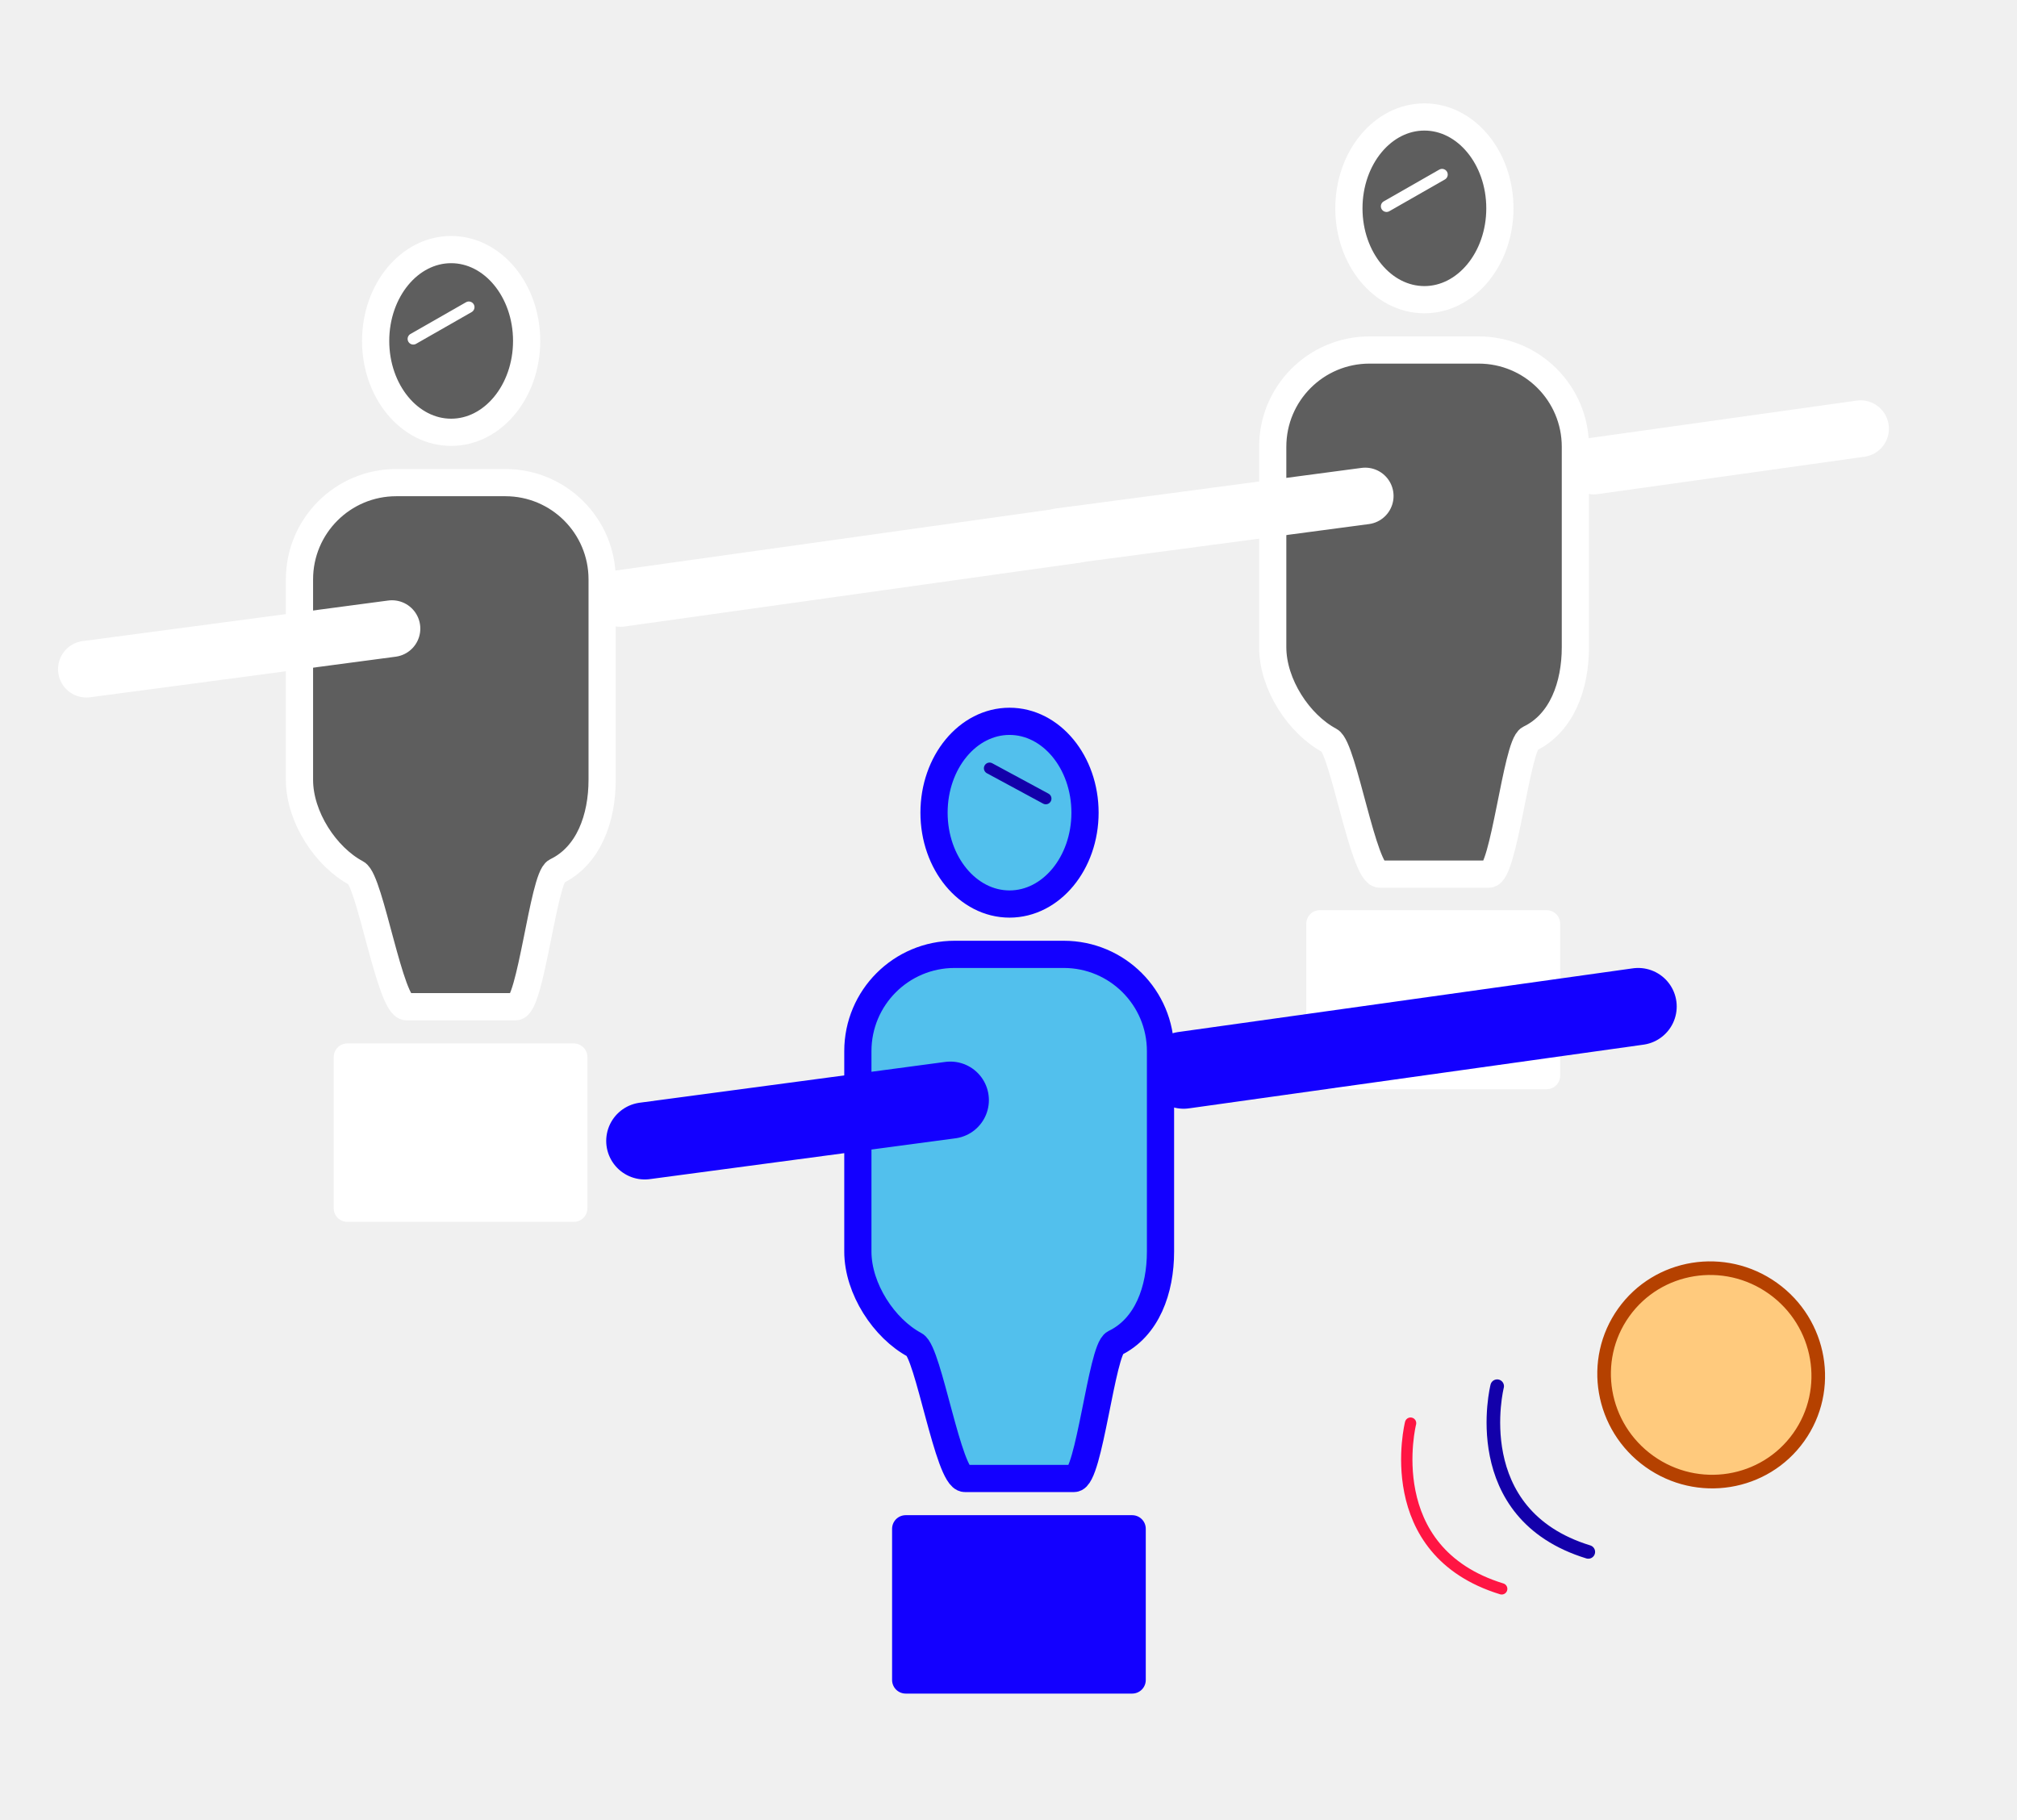
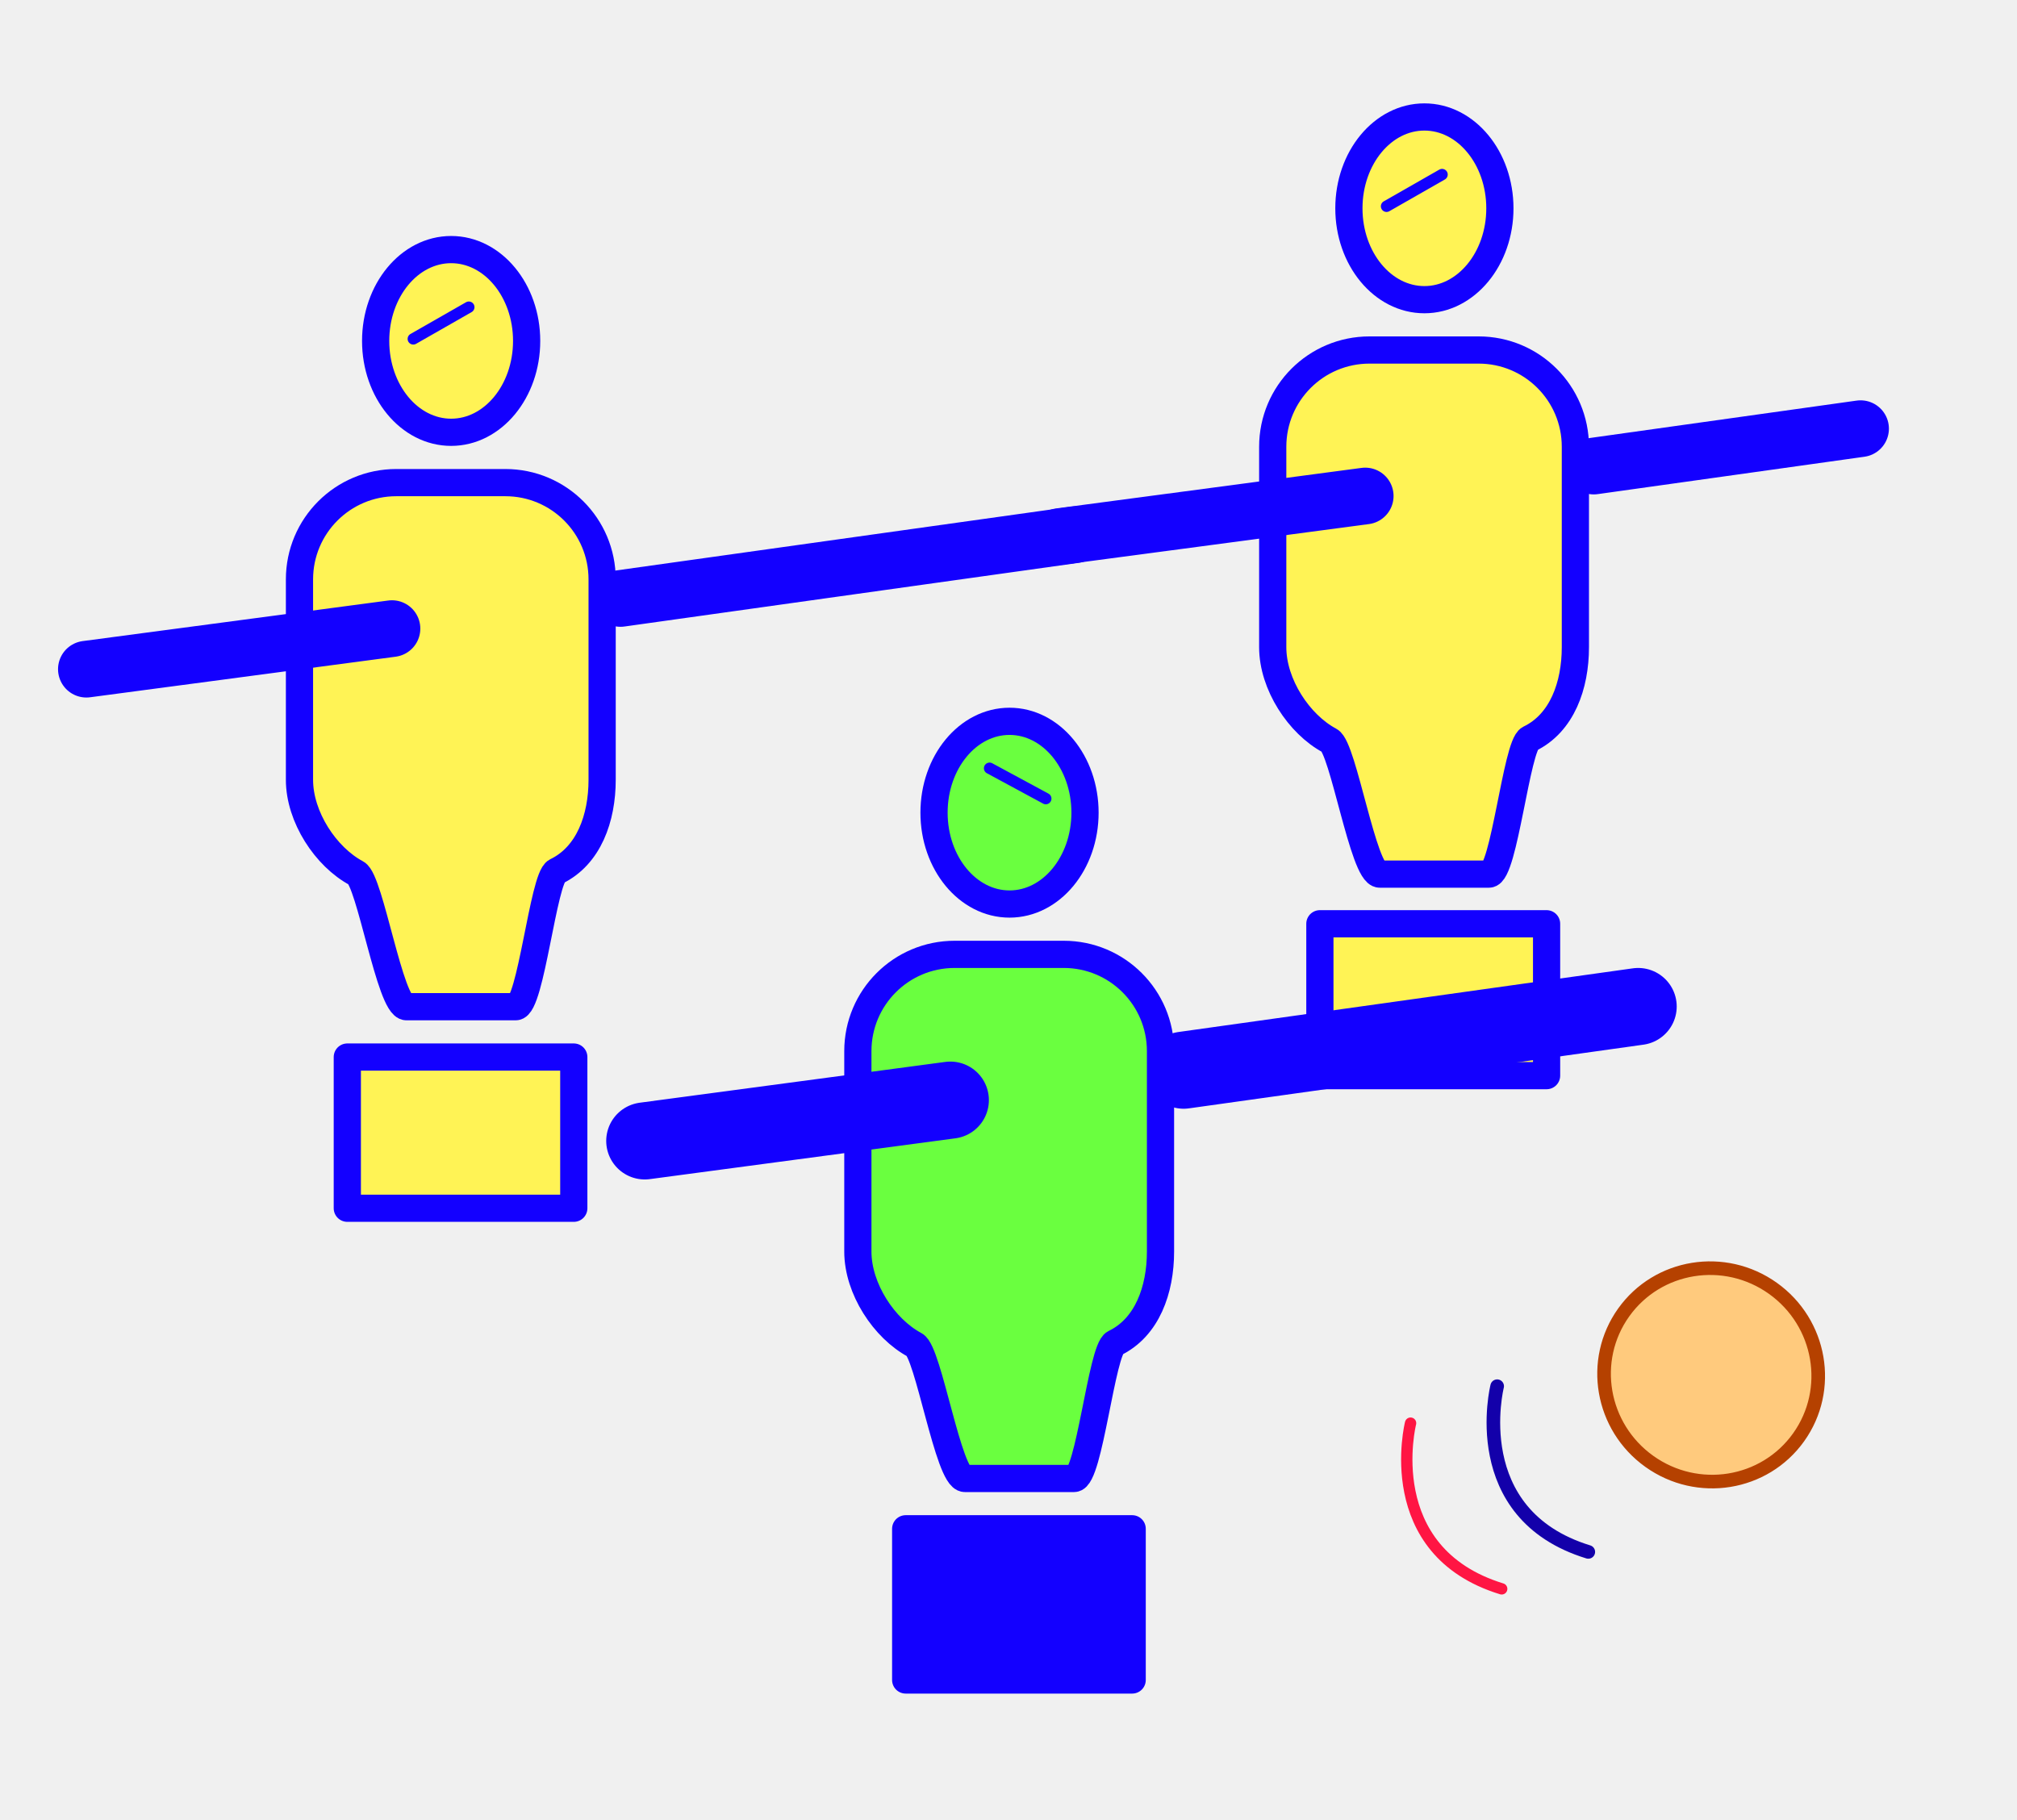
<svg xmlns="http://www.w3.org/2000/svg" version="1.1" id="Layer_1" x="0px" y="0px" viewBox="0 0 889.7 802.8" style="enable-background:new 0 0 889.7 802.8;" xml:space="preserve">
  <style type="text/css">
- 	.st0{fill:#5E5E5E;stroke:#FFFFFF;stroke-width:25;stroke-linecap:round;stroke-linejoin:round;stroke-miterlimit:10;}
- 	.st1{fill:#FFFFFF;stroke:#FFFFFF;stroke-width:12;stroke-linecap:round;stroke-linejoin:round;stroke-miterlimit:10;}
+ 	.st0{fill:#FFF355;stroke:#1300FF;stroke-width:25;stroke-linecap:round;stroke-linejoin:round;stroke-miterlimit:10;}
+ 	.st1{fill:#FFF355;stroke:#1300FF;stroke-width:12;stroke-linecap:round;stroke-linejoin:round;stroke-miterlimit:10;}
	.st2{fill:none;stroke:#1300FF;stroke-width:34;stroke-linecap:round;stroke-linejoin:round;stroke-miterlimit:10;}
- 	.st3{fill:#52C0ED;stroke:#1300FF;stroke-width:12;stroke-linecap:round;stroke-linejoin:round;stroke-miterlimit:10;}
+ 	.st3{fill:#6AFF3F;stroke:#1300FF;stroke-width:12;stroke-linecap:round;stroke-linejoin:round;stroke-miterlimit:10;}
	.st4{fill:#1300FF;stroke:#1300FF;stroke-width:12;stroke-linecap:round;stroke-linejoin:round;stroke-miterlimit:10;}
- 	.st5{fill:none;stroke:#1300AA;stroke-width:5;stroke-linecap:round;stroke-miterlimit:10;}
- 	.st6{fill:#5E5E5E;stroke:#FFFFFF;stroke-width:12;stroke-linecap:round;stroke-linejoin:round;stroke-miterlimit:10;}
- 	.st7{fill:#5E5E5E;stroke:#FFFFFF;stroke-width:5;stroke-linecap:round;stroke-miterlimit:10;}
- 	.st8{fill:none;stroke:#FFFFFF;stroke-width:25;stroke-linecap:round;stroke-linejoin:round;stroke-miterlimit:10;}
+ 	.st5{fill:#6AFF3F;stroke:#1300FF;stroke-width:5;stroke-linecap:round;stroke-miterlimit:10;}
+ 	.st6{fill:#6AFF3F;stroke:#1300FF;stroke-width:34;stroke-linecap:round;stroke-linejoin:round;stroke-miterlimit:10;}
+ 	.st7{fill:#FFF355;stroke:#1300FF;stroke-width:5;stroke-linecap:round;stroke-miterlimit:10;}
+ 	.st8{fill:#FFFFFF;stroke:#1300FF;stroke-width:25;stroke-linecap:round;stroke-linejoin:round;stroke-miterlimit:10;}
	.st9{fill:#FFCA7D;stroke:#B54100;stroke-width:6;stroke-miterlimit:10;}
	.st10{fill:none;stroke:#1300AA;stroke-width:6;stroke-linecap:round;stroke-miterlimit:10;}
	.st11{fill:none;stroke:#FF1543;stroke-width:5;stroke-linecap:round;stroke-miterlimit:10;}
</style>
  <line class="st0" x1="273.7" y1="264" x2="474.2" y2="235.9" />
  <rect x="582.2" y="407.5" class="st1" width="100" height="67" />
  <line class="st2" x1="522.1" y1="472.1" x2="722.6" y2="444" />
  <line class="st0" x1="703" y1="205.6" x2="820.7" y2="189.1" />
  <ellipse class="st3" cx="445.3" cy="358.5" rx="33.3" ry="40.3" />
  <path class="st3" d="M473.8,652.2h-48.2c-7.2,0-16.1-55.8-22.1-58.9c-13.5-7.2-25.1-24.8-25.1-41.2v-88.4  c0-23.6,19.1-42.7,42.7-42.7h48.1c23.6,0,42.7,19.1,42.7,42.7v88.4c0,16.9-5.9,33.5-20.2,40.4C486,595.3,480.4,652.2,473.8,652.2z" />
  <rect x="399.5" y="674.4" class="st4" width="99.9" height="66.7" />
  <line class="st5" x1="436.5" y1="338.9" x2="461.3" y2="352.3" />
-   <line class="st2" x1="284.4" y1="503.3" x2="419.2" y2="485.3" />
-   <ellipse class="st6" cx="199" cy="150.4" rx="33.3" ry="40.3" />
-   <path class="st6" d="M227.5,444.1h-48.2c-7.2,0-16.1-55.8-22.1-58.9c-13.5-7.2-25.1-24.8-25.1-41.2v-88.4  c0-23.6,19.1-42.7,42.7-42.7h48.1c23.6,0,42.7,19.1,42.7,42.7V344c0,16.9-5.9,33.5-20.2,40.4C239.7,387.2,234.1,444.1,227.5,444.1z" />
+   <line class="st6" x1="284.4" y1="503.3" x2="419.2" y2="485.3" />
+   <ellipse class="st1" cx="199" cy="150.4" rx="33.3" ry="40.3" />
+   <path class="st1" d="M227.5,444.1h-48.2c-7.2,0-16.1-55.8-22.1-58.9c-13.5-7.2-25.1-24.8-25.1-41.2v-88.4  c0-23.6,19.1-42.7,42.7-42.7h48.1c23.6,0,42.7,19.1,42.7,42.7V344c0,16.9-5.9,33.5-20.2,40.4C239.7,387.2,234.1,444.1,227.5,444.1z" />
  <rect x="153.2" y="466.3" class="st1" width="99.9" height="66.7" />
  <line class="st7" x1="182.3" y1="149.5" x2="206.8" y2="135.5" />
  <line class="st8" x1="38.1" y1="295.2" x2="172.9" y2="277.3" />
-   <ellipse class="st6" cx="628.3" cy="91.9" rx="33.3" ry="40.3" />
-   <path class="st6" d="M656.8,385.6h-48.2c-7.2,0-16.1-55.8-22.1-58.9c-13.5-7.2-25.1-24.8-25.1-41.2v-88.4  c0-23.6,19.1-42.7,42.7-42.7h48.1c23.6,0,42.7,19.1,42.7,42.7v88.4c0,16.9-5.9,33.5-20.2,40.4C669,328.7,663.4,385.6,656.8,385.6z" />
+   <ellipse class="st1" cx="628.3" cy="91.9" rx="33.3" ry="40.3" />
+   <path class="st1" d="M656.8,385.6h-48.2c-7.2,0-16.1-55.8-22.1-58.9c-13.5-7.2-25.1-24.8-25.1-41.2v-88.4  c0-23.6,19.1-42.7,42.7-42.7h48.1c23.6,0,42.7,19.1,42.7,42.7v88.4c0,16.9-5.9,33.5-20.2,40.4C669,328.7,663.4,385.6,656.8,385.6z" />
  <line class="st7" x1="611.6" y1="91" x2="636.1" y2="77" />
  <line class="st0" x1="467.4" y1="236.7" x2="602.2" y2="218.8" />
-   <ellipse transform="matrix(0.581 -0.8139 0.8139 0.581 -177.3671 868.4651)" class="st9" cx="754.8" cy="606.5" rx="46.9" ry="47.4" />
+   <ellipse transform="matrix(0.581 -0.8139 0.8139 0.581 -177.379 868.4618)" class="st9" cx="754.8" cy="606.5" rx="46.9" ry="47.4" />
  <path class="st10" d="M660.4,611.5c0,0-14.2,56.4,40.2,73.1" />
  <path class="st11" d="M622.2,627.8c0,0-14.2,56.4,40.2,73.1" />
</svg>
